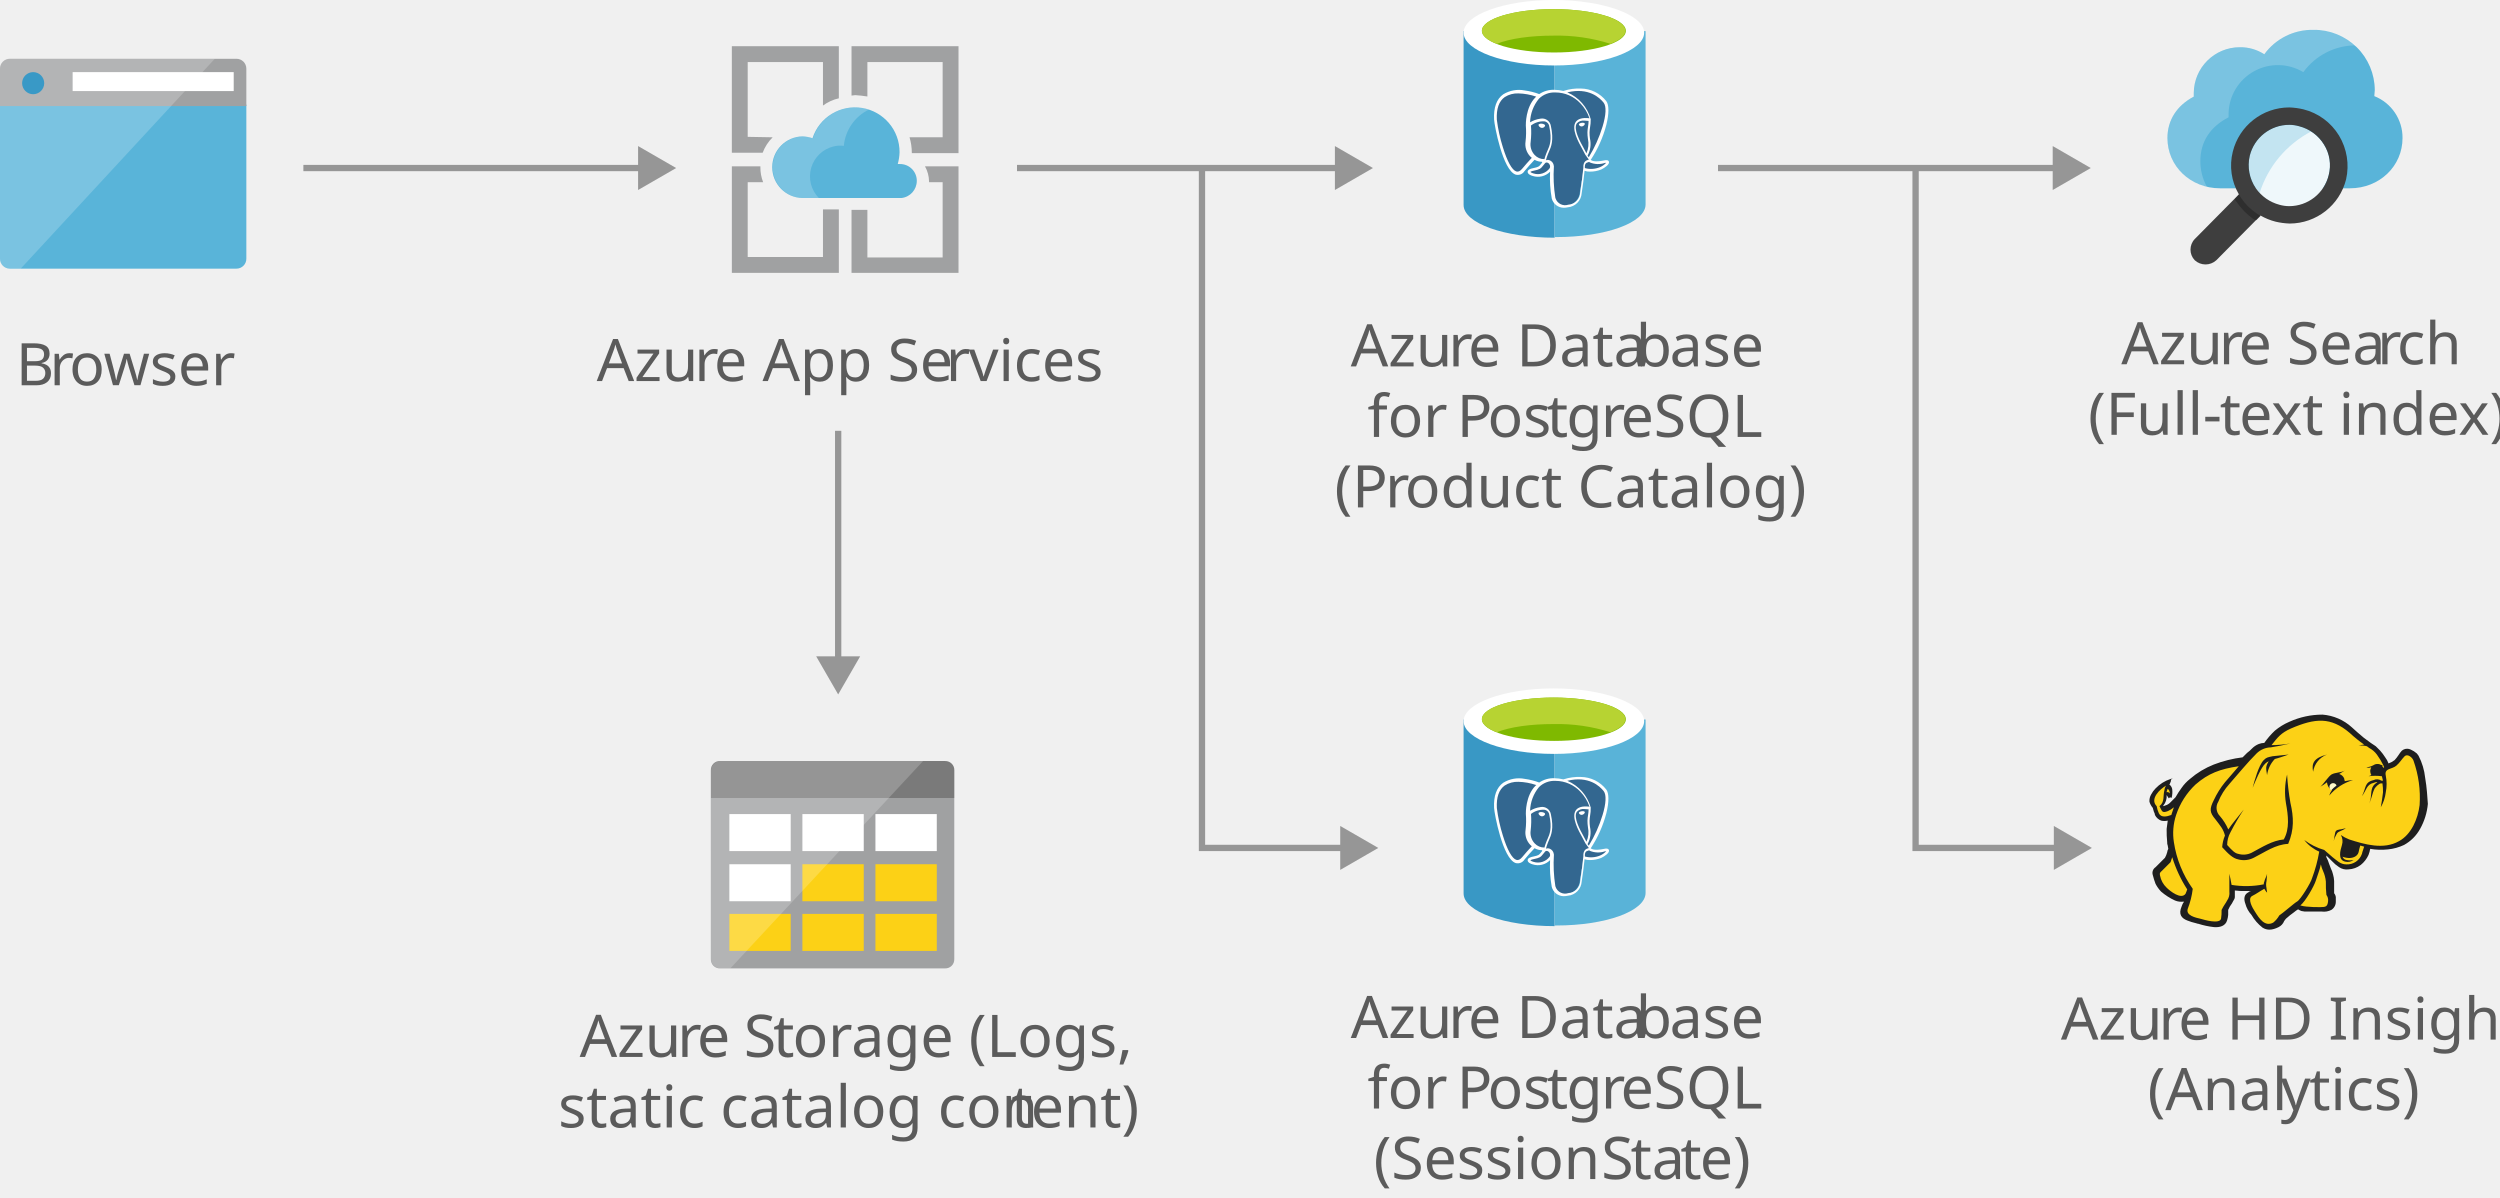
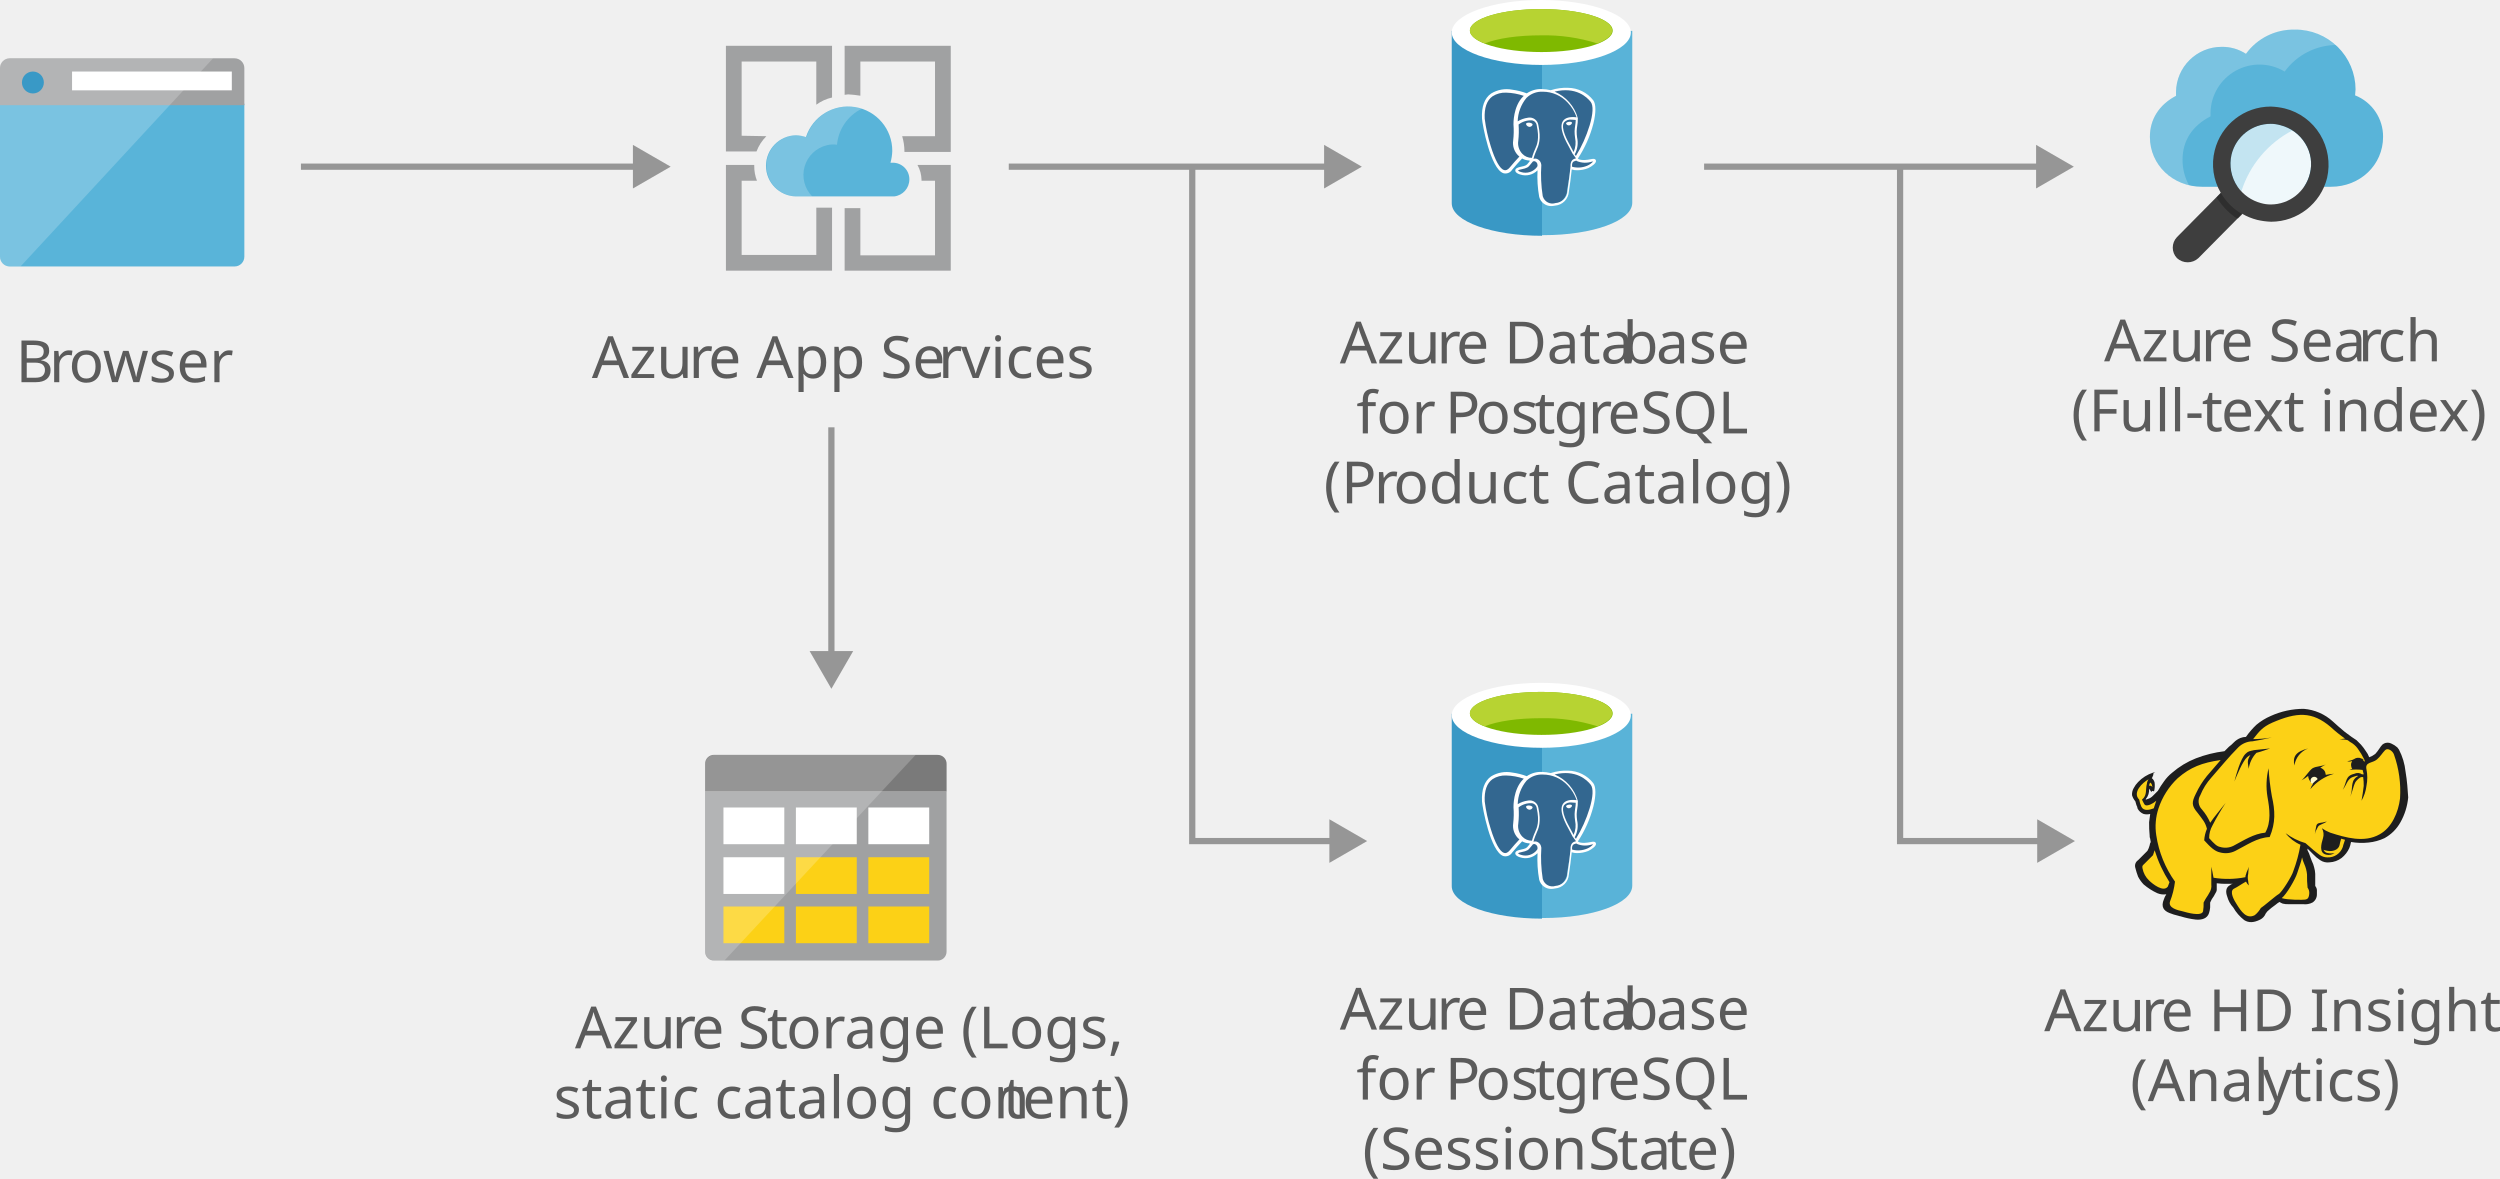
- <svg xmlns="http://www.w3.org/2000/svg" class="architecture-diagram" aria-labelledby="retail-and-ecommerce-using-azure-database-for-postgresql" height="285.39" viewbox="0 0 595.565 285.39" width="595.565">
+ <svg xmlns="http://www.w3.org/2000/svg" class="architecture-diagram" aria-labelledby="retail-and-ecommerce-using-azure-database-for-postgresql" viewbox="0 0 595.565 285.39">
  <text fill="#5b5b5b" font-family="SegoeUI, Segoe UI" font-size="14" transform="translate(3.797 91.785)">
        B<tspan letter-spacing="-.013em" x="8.025" y="0">r</tspan>
    <tspan x="12.708" y="0">owser</tspan>
  </text>
  <path d="M0 61.653A2.354 2.354 0 002.347 64h53.991a2.354 2.354 0 002.347-2.347V24.915H0z" fill="#59b4d9" />
  <path d="M56.338 14H2.347A2.354 2.354 0 000 16.347v8.92h58.685v-8.92A2.354 2.354 0 0056.338 14" fill="#a0a1a2" />
  <path d="M2.347 14A2.354 2.354 0 000 16.347v45.306A2.354 2.354 0 002.347 64H4.93l46.244-50z" fill="#fff" opacity=".2" style="isolation:isolate" />
  <path fill="#fff" d="M17.305 17.181h38.371v4.514H17.305z" />
  <circle cx="7.9" cy="19.814" fill="#3999c6" r="2.633" />
  <text fill="#5b5b5b" font-family="SegoeUI, Segoe UI" font-size="14" transform="translate(321.778 87.285)">
        Azu<tspan letter-spacing="-.013em" x="23.283" y="0">r</tspan>
    <tspan x="27.966" y="0">e Data</tspan>
    <tspan letter-spacing="-.013em" x="67.929" y="0">b</tspan>
    <tspan x="75.975" y="0">ase </tspan>
    <tspan x="3.989" y="16.8">for </tspan>
    <tspan letter-spacing="-.037em" x="25.276" y="16.8">P</tspan>
    <tspan x="32.597" y="16.8">os</tspan>
    <tspan letter-spacing="-.008em" x="46.741" y="16.8">t</tspan>
    <tspan x="51.375" y="16.8">g</tspan>
    <tspan letter-spacing="-.013em" x="59.62" y="16.8">r</tspan>
    <tspan x="64.302" y="16.8">eSQL</tspan>
    <tspan x="-3.845" y="33.6">(P</tspan>
    <tspan letter-spacing="-.013em" x="8.22" y="33.6">r</tspan>
    <tspan x="12.903" y="33.6">oduct Catalog)</tspan>
  </text>
  <text fill="#5b5b5b" font-family="SegoeUI, Segoe UI" font-size="14" transform="translate(321.778 247.285)">
        Azu<tspan letter-spacing="-.013em" x="23.283" y="0">r</tspan>
    <tspan x="27.966" y="0">e Data</tspan>
    <tspan letter-spacing="-.013em" x="67.929" y="0">b</tspan>
    <tspan x="75.975" y="0">ase </tspan>
    <tspan x="3.989" y="16.8">for </tspan>
    <tspan letter-spacing="-.037em" x="25.276" y="16.8">P</tspan>
    <tspan x="32.597" y="16.8">os</tspan>
    <tspan letter-spacing="-.008em" x="46.741" y="16.8">t</tspan>
    <tspan x="51.375" y="16.8">g</tspan>
    <tspan letter-spacing="-.013em" x="59.62" y="16.8">r</tspan>
    <tspan x="64.302" y="16.8">eSQL</tspan>
    <tspan x="5.472" y="33.6">(Session </tspan>
    <tspan letter-spacing="-.032em" x="59.688" y="33.6">S</tspan>
    <tspan x="66.674" y="33.6">ta</tspan>
    <tspan letter-spacing="-.008em" x="78.542" y="33.6">t</tspan>
    <tspan x="83.176" y="33.6">e)</tspan>
  </text>
  <text fill="#5b5b5b" font-family="SegoeUI, Segoe UI" font-size="14" transform="translate(142.145 90.785)">
        Azu<tspan letter-spacing="-.013em" x="23.283" y="0">r</tspan>
    <tspan x="27.966" y="0">e App Se</tspan>
    <tspan letter-spacing=".04em" x="83.207" y="0">r</tspan>
    <tspan x="88.635" y="0">vices</tspan>
  </text>
  <text fill="#5b5b5b" font-family="SegoeUI, Segoe UI" font-size="14" transform="translate(505.337 86.785)">
        Azu<tspan letter-spacing="-.013em" x="23.283" y="0">r</tspan>
    <tspan x="27.966" y="0">e Sea</tspan>
    <tspan letter-spacing="-.013em" x="61.004" y="0">r</tspan>
    <tspan x="65.687" y="0">ch</tspan>
    <tspan x="-7.889" y="16.8">(Full-</tspan>
    <tspan letter-spacing="-.008em" x="23.475" y="16.8">t</tspan>
    <tspan x="28.109" y="16.8">ext index)</tspan>
  </text>
  <text fill="#5b5b5b" font-family="SegoeUI, Segoe UI" font-size="14" transform="translate(138.088 251.785)">
        Azu<tspan letter-spacing="-.013em" x="23.283" y="0">r</tspan>
    <tspan x="27.966" y="0">e </tspan>
    <tspan letter-spacing="-.032em" x="39.122" y="0">S</tspan>
    <tspan letter-spacing="-.008em" x="46.108" y="0">t</tspan>
    <tspan x="50.743" y="0">orage (Logs,</tspan>
    <tspan x="-5.12" y="16.8">static catalog con</tspan>
    <tspan letter-spacing="-.008em" x="102.847" y="16.8">t</tspan>
    <tspan x="107.481" y="16.8">ent)</tspan>
  </text>
  <path fill="none" stroke="#969696" stroke-miterlimit="10" stroke-width="1.5" d="M319.54 40.03h-77.265" />
  <path fill="#969696" d="M318.008 34.794l9.067 5.236-9.067 5.236V34.794z" />
  <path fill="none" stroke="#969696" stroke-miterlimit="10" stroke-width="1.5" d="M153.54 40.03H72.275" />
  <path fill="#969696" d="M152.008 34.794l9.067 5.236-9.067 5.236V34.794z" />
  <path d="M196.051 61.22h-17.928V43.4h3.672a9.513 9.513 0 01-.648-3.564v-.216h-6.8V65h25.488V49.88h-3.78zM221.323 43.4h3.24v17.928h-17.928v-11.34h-3.78V65h25.488V39.62h-7.992a7.609 7.609 0 01.972 3.564zM178.123 32.6V14.78h17.928v10.368a10.021 10.021 0 013.78-1.728V11h-25.488v25.38h7.344a10.249 10.249 0 012.376-3.672l-5.94-.108zM206.635 22.988V14.78h17.928v17.928h-7.884a13.1 13.1 0 01.54 3.672v.108h11.124V11h-25.488v11.772c.324 0 .54-.108.864-.108a26.751 26.751 0 012.916.324z" fill="#a0a1a2" />
  <path d="M218.407 43.076a3.987 3.987 0 00-4-4h-.54a11.741 11.741 0 00.432-2.808 10.628 10.628 0 00-20.736-3.348 8.425 8.425 0 00-2.376-.432 7.345 7.345 0 000 14.688h23.544a4.107 4.107 0 003.672-4.1" fill="#59b4d9" />
  <path d="M195.079 47.18a7.341 7.341 0 013.564-12.312 5.967 5.967 0 012.376-.108 10.713 10.713 0 015.94-8.64 10.181 10.181 0 00-3.24-.54 10.57 10.57 0 00-10.044 7.344 8.425 8.425 0 00-2.376-.432 7.345 7.345 0 000 14.688h3.78z" fill="#fff" opacity=".2" style="isolation:isolate" />
  <path d="M169.343 228.5a2.131 2.131 0 002.2 2.2h53.592a2.131 2.131 0 002.2-2.2v-38.4h-58z" fill="#a0a1a2" />
  <path d="M225.139 181.292h-53.592a2.131 2.131 0 00-2.2 2.2v6.612h58V183.5a2.131 2.131 0 00-2.2-2.2" fill="#7a7a7a" />
  <path fill="#fff" d="M191.151 193.936h14.616v8.816h-14.616z" />
  <path fill="#fcd116" d="M191.151 205.884h14.616v8.816h-14.616zM208.551 205.884h14.616v8.816h-14.616z" />
  <path fill="#fff" d="M208.551 193.936h14.616v8.816h-14.616zM173.751 193.936h14.616v8.816h-14.616zM173.751 205.884h14.616v8.816h-14.616z" />
  <path fill="#fcd116" d="M173.751 217.716h14.616v8.816h-14.616zM191.151 217.716h14.616v8.816h-14.616zM208.551 217.716h14.616v8.816h-14.616z" />
  <path d="M171.547 181.292a2.37 2.37 0 00-2.2 2.2V228.5a2.37 2.37 0 002.2 2.2h2.436l45.936-49.416z" fill="#fff" opacity=".2" style="isolation:isolate" />
  <path d="M565.623 22.9c0-.448.112-1.008.112-1.456a14.413 14.413 0 00-14.56-14.336 14.135 14.135 0 00-11.76 5.824 10.426 10.426 0 00-5.824-1.68 10.971 10.971 0 00-10.976 10.868v.9c-4.032 2.128-6.272 5.6-6.272 9.856 0 6.72 5.488 11.984 12.544 11.984H559.8c7.056 0 12.544-5.264 12.544-11.984a10.625 10.625 0 00-6.721-9.976z" fill="#59b4d9" />
  <path d="M524.183 38.36c0-4.592 2.352-8.176 6.72-10.416v-.9a11.754 11.754 0 0117.808-9.856 15.487 15.487 0 0112.544-6.384A15.172 15.172 0 00551.175 7a14.535 14.535 0 00-11.76 5.936 10.426 10.426 0 00-5.824-1.68 10.971 10.971 0 00-10.976 10.864v.9c-4.032 2.128-6.272 5.6-6.272 9.856a11.877 11.877 0 009.408 11.648 12.584 12.584 0 01-1.568-6.164z" fill="#fff" opacity=".2" style="isolation:isolate" />
  <path d="M554.759 41.72a9.692 9.692 0 01-9.408 7.392 8.526 8.526 0 01-2.351-.336 10.058 10.058 0 01-3.136-1.456 10.293 10.293 0 01-2.464-2.464 9.8 9.8 0 01-1.456-7.728 9.692 9.692 0 019.408-7.392 8.526 8.526 0 012.352.336 9.758 9.758 0 015.936 4.368 9.232 9.232 0 011.12 7.28" fill="#fff" />
  <path d="M554.759 41.72a9.692 9.692 0 01-9.408 7.392 8.526 8.526 0 01-2.351-.336 10.058 10.058 0 01-3.136-1.456 10.293 10.293 0 01-2.464-2.464 9.8 9.8 0 01-1.456-7.728 9.692 9.692 0 019.408-7.392 8.526 8.526 0 012.352.336 9.758 9.758 0 015.936 4.368 9.232 9.232 0 011.12 7.28" fill="#59b4d9" opacity=".1" style="isolation:isolate" />
  <path d="M550.615 31.3a9.5 9.5 0 00-2.912-1.232 8.526 8.526 0 00-2.352-.336 9.692 9.692 0 00-9.408 7.392 9.3 9.3 0 001.456 7.728 7.847 7.847 0 00.9 1.12A25.051 25.051 0 01550.615 31.3" fill="#59b4d9" opacity=".3" style="isolation:isolate" />
  <path d="M557.223 32.312a13.834 13.834 0 00-8.512-6.272 17.291 17.291 0 00-3.36-.448 13.892 13.892 0 00-13.44 10.528 13.553 13.553 0 001.456 10.192l-10.528 10.64a3.654 3.654 0 000 5.04 3.8 3.8 0 005.152 0l10.528-10.64a14.179 14.179 0 003.584 1.456 17.291 17.291 0 003.36.448A13.892 13.892 0 00558.9 42.728a14.127 14.127 0 00-1.677-10.416zm-2.464 9.408a9.692 9.692 0 01-9.408 7.392 8.526 8.526 0 01-2.351-.336 10.058 10.058 0 01-3.136-1.456 10.293 10.293 0 01-2.464-2.464 9.8 9.8 0 01-1.456-7.728 9.692 9.692 0 019.408-7.392 8.526 8.526 0 012.352.336 9.758 9.758 0 015.936 4.368 9.3 9.3 0 011.119 7.28z" fill="#3e3e3e" />
  <path d="M537.511 50.792a13.635 13.635 0 01-3.584-3.584c-.224-.336-.336-.56-.56-.9l-.9 1.008-.112.112a2.343 2.343 0 00.448.672 16.758 16.758 0 003.92 4.032 2.676 2.676 0 00.784.336l1.008-1.008c-.444-.332-.668-.444-1.004-.668z" fill="#1e1e1e" opacity=".5" style="isolation:isolate" />
  <path fill="#fcd116" d="M534.788 181.474l-4.625.793-4.097 1.85-3.568 2.247-3.436 4.097-1.85 1.982-1.851.661-.528-1.189.925-1.19.132-1.718h.661l.528.529-.132-1.718-.66-.529v-.661l-1.586.925-1.586 1.718-.264 1.586.66 1.322.529 2.114 1.189.529h1.322l1.189-.793-.793 4.097.793 4.493-.925 2.114-2.775 3.04.396 1.982 1.454 2.115 2.511 1.718 1.454.264h1.453l-.925 3.965 3.436 1.453 4.361.529 1.454-1.057.132-2.511 1.718-2.775.132-2.247 3.965.397 3.7-.397-3.7 2.247.661 2.643 2.246 3.7 2.379.925 1.718-.661.793-1.585 3.833-2.908.793.661 5.947.264 1.189-1.057.132-1.718-.396-.661-.265-4.625-1.982-3.965.264-1.85 1.19.661 3.436 3.171 1.586.133 1.85-.793 1.85-1.322.925-3.039 5.286.396 3.304-1.321 2.643-2.379 1.85-3.568.529-4.229-.397-4.758-1.057-4.361-1.057-1.454-1.454-.396-2.511 2.775-2.246.793-1.983-3.304-1.982-1.85-1.189-.661-4.229-3.7-3.568-1.85-3.436-.265-4.097.661-3.568 1.322-2.379 1.982-1.983 2.379-1.982.528-3.436 3.304z" />
  <path fill="#1e1e1e" d="M516.947 197.461l.529.661.132-.793h-.396l-.265.132z" />
  <path d="M577.738 185.307a14.653 14.653 0 00-1.586-5.286c-.132-.132-.264-.4-.4-.529a5.457 5.457 0 00-1.454-.925 1.96 1.96 0 00-1.718 0c-.132.132-.264.132-.4.264a7.33 7.33 0 00-.793 1.057 9.318 9.318 0 01-.925 1.189 5.128 5.128 0 01-1.454.793 5.128 5.128 0 00-.793-1.454 12.4 12.4 0 00-1.189-1.586l-1.057-1.057-1.189-.793a29.418 29.418 0 01-3.172-2.511c-.4-.4-.925-.793-1.322-1.189a11.711 11.711 0 00-7-3.04 19.132 19.132 0 00-7.929 1.718 13.93 13.93 0 00-3.436 2.114 18.967 18.967 0 00-2.511 2.907 3.91 3.91 0 00-1.322.264 4.69 4.69 0 00-1.586 1.057 8.55 8.55 0 01-1.189 1.057l-1.057 1.057a28.952 28.952 0 00-6.872 1.718 19.8 19.8 0 00-5.683 3.436 9.936 9.936 0 00-1.982 2.114 21.524 21.524 0 00-1.454 2.247l-1.189 1.189a2.742 2.742 0 01-1.322.793 1.023 1.023 0 01-.4.132v-.132a3.389 3.389 0 00.793-2.511c.132.132.132.264.264.4s.132.264.264.4l.264-.264.4.132a5.542 5.542 0 00.132-2.114 1.816 1.816 0 00-.661-1.057c0-.132.132-.132.132-.264a1.91 1.91 0 00.264-.925l-.264-.132.264.132.4-.264-.529.132a8.585 8.585 0 00-3.568 2.247 5.868 5.868 0 00-1.057 1.454 2.949 2.949 0 00-.4 1.718 3.97 3.97 0 00.793 1.454 8.422 8.422 0 00.264.925 1.878 1.878 0 01.264.793 2.746 2.746 0 001.454 1.322 3.221 3.221 0 001.586 0c-.132.661-.132 1.322-.264 1.982a27.663 27.663 0 00.132 3.172 1.676 1.676 0 00.132.793c0 .264.132.529.132.793a1.878 1.878 0 00-.264.793 5.523 5.523 0 01-.529 1.322l-1.057 1.057-.925.925-.264.264a1.625 1.625 0 00-.661 1.85 18.821 18.821 0 00.661 2.114 8.032 8.032 0 001.322 1.85 14.113 14.113 0 003.3 2.114 3.92 3.92 0 002.114.264c0 .132 0 .264-.132.264a6.443 6.443 0 00-.4.925c-.793 1.85 0 2.775 1.322 3.3a12.99 12.99 0 002.114.661c.132 0 .264.132.529.132a19.751 19.751 0 003.7.793c1.454.132 2.775-.264 3.172-1.586a5.816 5.816 0 00.264-1.322v-1.189a7.076 7.076 0 01.925-1.586c0-.132.132-.132.132-.264.264-.529.529-.793.529-1.189v-1.586a15.994 15.994 0 002.511.132h1.322c-.132 0-.264.132-.4.132a.129.129 0 00-.132.132c-1.189.529-1.189 1.718-.793 2.775a6.285 6.285 0 001.454 2.643 10.365 10.365 0 002.643 3.04c1.057.661 2.247.661 3.832-.132a2.746 2.746 0 001.322-1.454c.132-.132.264-.4.4-.529a19.778 19.778 0 011.982-1.586 5.6 5.6 0 01.925-.661 4.4 4.4 0 00.793.4 4.955 4.955 0 001.454.132h3.436a3.823 3.823 0 002.247-.4 2.286 2.286 0 001.057-1.982v-1.057a1.757 1.757 0 00-.4-.925v-2.907a6.633 6.633 0 00-.264-1.586 6.442 6.442 0 00-.529-1.454c-.132-.4-.264-.661-.4-1.057l-.264.132.264-.132a8.084 8.084 0 00-.661-1.586v-.4l.529.529.793.793a9.1 9.1 0 001.718 1.454 3.19 3.19 0 002.247.529 5.239 5.239 0 002.907-1.057 6.459 6.459 0 001.85-2.379c.132-.264.132-.529.264-.793 0-.264.132-.4.132-.661a15.132 15.132 0 004.229.132 11.72 11.72 0 003.832-1.057 9.717 9.717 0 003.832-3.832 14.938 14.938 0 001.85-5.947c-.112-1.584-.244-3.963-.641-6.209zM557.915 201.3c-.4 1.322-1.057 3.568.793 3.965a2.354 2.354 0 001.982-.4 3.724 3.724 0 01-1.718 0 1.159 1.159 0 01-.925-.793c.132.132.4.132.925.264 1.322.264 2.643-.264 2.907-1.322a13.663 13.663 0 01.4-1.586 8.422 8.422 0 00.925.264c-.132.529-.4 1.057-.529 1.718a3.737 3.737 0 01-3.7 2.511c-1.454 0-2.247-.925-3.3-1.718-.661-.529-1.322-1.189-1.982-1.718a14.62 14.62 0 01-4.758-2.379 9.045 9.045 0 003.568 2.775 34.584 34.584 0 01-1.718 6.343c-.264 1.057-2.775 5.154-3.568 5.55-.529.264-3.568 2.907-4.229 3.3a5.93 5.93 0 01-1.454 1.718c-1.982 1.057-3.3-.925-4.361-2.643-.529-.793-1.85-3.04-.661-3.7 1.057-.529 1.718-1.057 2.907-1.718a4.016 4.016 0 00.661.925c0-.4-.132-.661-.132-1.057a3.772 3.772 0 010-1.718c0-.529.132-1.189.132-1.718-.132.661-.529 1.189-.661 1.85a1.191 1.191 0 00-.132.661 21.353 21.353 0 01-7.665.132c-.132-.925-.4-1.982-.529-2.643v4.237a3.008 3.008 0 01-.529 2.114c-.4.793-.661.925-1.322 2.247a11.368 11.368 0 01-.132 2.114c-.4 1.322-3.965.264-4.89 0-1.189-.264-3.568-.793-3.04-2.379a19.168 19.168 0 001.189-4.758 25.648 25.648 0 01-4.493-11.1 13.782 13.782 0 01.529-6.476 17.58 17.58 0 014.625-7.268c3.04-2.643 5.815-3.7 10.308-4.361-1.057 1.189-2.114 2.511-3.3 3.832a20.478 20.478 0 00-2.643 4.229c-1.057 2.114-1.057 2.907.4 4.625 1.189 1.586 1.85 2.247 2.247 3.832a8.559 8.559 0 00-.661 2.775c1.454 1.586 2.511 2.643 3.832 2.907a5.118 5.118 0 003.7-.4c2.643-1.322 5.154-3.172 8.194-3.3 1.454-3.436 1.322-6.343.529-9.779a58.531 58.531 0 01-.793-6.74 17.227 17.227 0 00-.264 6.872c.529 2.907.925 6.079-.529 8.59-2.775.264-5.154 1.85-7.665 3.172a4.364 4.364 0 01-3.172.264c-.793-.132-1.454-.793-2.643-2.114a6.139 6.139 0 01.793-3.04 57.631 57.631 0 013.172-5.418c-1.322 1.718-2.643 3.172-3.7 4.758a12.324 12.324 0 00-1.982-3.172 2.784 2.784 0 01-.4-3.436 14.2 14.2 0 012.643-4.229c2.114-2.379 4.1-4.89 6.476-7.268a5.035 5.035 0 013.428-1.455c1.586-.264 3.04-.529 4.625-.925a26.978 26.978 0 01-4.493.4c1.454-1.85 2.247-2.907 4.625-3.965 5.815-2.511 9.515-2.775 14.008 1.057a31.639 31.639 0 003.436 2.775 5.816 5.816 0 00-1.322.264 5.038 5.038 0 011.982.132c.132.132.4.264.529.4a5.381 5.381 0 011.85 1.586 17.5 17.5 0 011.586 2.643c-.264-.132-.529-.132-.793-.264a.8.8 0 00-.529-.132 1.589 1.589 0 00-1.057.264 4.306 4.306 0 01-1.718.529 1.459 1.459 0 001.057 0h.132c-.132.132-.132.4-.264.661a2.249 2.249 0 00.132.925c0 .132.132.132.132.264-.264.132-.4.132-.661.264a12.736 12.736 0 013.172 0c.132.4.132.661.264 1.057h-.4a1.808 1.808 0 00-1.85-.132c-2.247.529-1.718 1.85-2.775 3.832 1.057-1.322 1.057-2.775 2.775-3.172.4-.132.661-.264.925-.132a2.593 2.593 0 00-1.189 1.189c-.529 1.454-.132 2.511-.793 3.832.661-1.189.661-2.247 1.322-3.568.264-.4 1.057-1.189 1.454-1.189h.4a12.866 12.866 0 01.132 2.114 57.563 57.563 0 01-.529 3.568 9.474 9.474 0 001.189-3.568 10 10 0 000-3.965c-.4-1.85 1.454-1.454 2.511-2.379.793-.661 1.322-1.586 1.982-2.247s1.85.264 2.114 1.057a26.308 26.308 0 011.454 10.572c-.4 3.3-1.982 7-4.89 8.59-3.7 2.114-8.194.793-11.894-.4a9.44 9.44 0 01-1.982-1.057 2.969 2.969 0 01.266 2.382zm-3.3 13.348c-.132 1.322-.529 1.454-1.85 1.454a27.623 27.623 0 01-3.3-.132 7.179 7.179 0 01-1.465-.27c1.189-.925 3.3-4.625 3.7-5.947s.925-2.511 1.189-3.832a7.451 7.451 0 00.529 1.586 7.821 7.821 0 01.661 2.511 25.464 25.464 0 00.132 3.172 2.045 2.045 0 01.4 1.455zm-38.589-27.488a2.109 2.109 0 00-.4 1.057c-.4 1.454.132 2.775-1.189 3.832.661 1.189.529 1.718 1.982 1.189a5.457 5.457 0 001.454-.925c-.132.529-.4 1.057-.529 1.586 0 .132 0 .132-.132.264-1.057.4-2.379.661-2.907-.4a6.543 6.543 0 01-.529-1.718c-1.718-1.716.793-4.095 2.246-4.888zm.132 1.586a.8.8 0 01.132-.529c0-.132 0-.132.132-.264.4.264.4.529.529 1.057-.268-.267-.532-.399-.797-.267zm1.322 15.462a31.234 31.234 0 003.568 7.665 9.105 9.105 0 01-.4 1.057c-1.057 1.454-3.7-.661-4.493-1.454a5.346 5.346 0 01-1.586-2.907c-.132-.661 0-.661.529-1.189l1.982-1.982zm50.347-21.808c0 .132.132.264.132.4l-.132.132c-.132-.132-.264-.4-.4-.529zm-49.161 8.061zm-2.114-3.172zm-3.3 5.022zm18.5 19.427zm32.246-9.779zm11.894-4.493z" fill="#1e1e1e" />
  <path d="M560.558 185.835a13.744 13.744 0 00-1.982.264c0-.264-.132-.4-.132-.661a1.876 1.876 0 00-1.189-1.057c.4-.264.925-.529 1.322-.793-1.057.529-2.247.4-3.172.925-.793.529-1.85 2.247-2.643 2.907a11.024 11.024 0 001.586-1.057 2.45 2.45 0 00.264.925 2.082 2.082 0 00.925.925 4.134 4.134 0 00-.661 1.322 11.547 11.547 0 015.682-3.7zM551.043 183.853a5.216 5.216 0 013.3-4.1c-3.168.796-3.696 2.118-3.3 4.1zM556.2 198.919c-.132.4-.132 1.057-.264 1.454a5.72 5.72 0 01.661-1.586c.264-.529.4-.529.925-.793a12.28 12.28 0 001.322-.661c-.4 0-1.057.264-1.454.264-.929.132-1.061.397-1.19 1.322zM539.281 181.078c-1.189 1.189-2.247 5.022-2.643 6.608.529-1.322 1.982-4.89 3.04-5.815a2.765 2.765 0 01.793-.529c-.793 1.322-.661 1.586-.4 3.3a6.977 6.977 0 011.85-3.832c1.057-.264 2.114-.661 3.3-1.057-1.322.132-2.511.264-3.832.4-1.183.264-1.447.264-2.108.925z" fill="#1e1e1e" />
  <path d="M555.008 187.818a.887.887 0 011.586-.793v.132a8.551 8.551 0 00-1.189 1.057.422.422 0 01-.4-.4" fill="#fffacb" />
  <text fill="#5b5b5b" font-family="SegoeUI, Segoe UI" font-size="14" transform="translate(490.961 247.657)">
        Azu<tspan letter-spacing="-.013em" x="23.283" y="0">r</tspan>
    <tspan x="27.966" y="0">e HD Insight</tspan>
    <tspan x="20.665" y="16.8">(Anal</tspan>
    <tspan letter-spacing=".003em" x="52.356" y="16.8">y</tspan>
    <tspan x="59.172" y="16.8">tics)</tspan>
  </text>
  <path fill="none" stroke="#969696" stroke-miterlimit="10" stroke-width="1.5" d="M286.343 40v162h34.465" />
  <path fill="#969696" d="M319.276 207.236l9.067-5.236-9.067-5.236v10.472z" />
  <path fill="none" stroke="#969696" stroke-miterlimit="10" stroke-width="1.5" d="M456.343 40v162h34.465" />
  <path fill="#969696" d="M489.276 207.236l9.067-5.236-9.067-5.236v10.472z" />
  <path fill="none" stroke="#969696" stroke-miterlimit="10" stroke-width="1.5" d="M490.54 40.03h-81.265" />
  <path fill="#969696" d="M489.008 34.794l9.067 5.236-9.067 5.236V34.794z" />
  <path fill="none" stroke="#969696" stroke-miterlimit="10" stroke-width="1.5" d="M199.675 157.895V102.63" />
  <path fill="#969696" d="M204.91 156.363l-5.235 9.067-5.236-9.067h10.471z" />
  <path d="M348.665 7.418v41.411c0 4.359 9.738 7.8 21.678 7.8V7.418z" fill="#3998c5" />
  <path d="M370.343 56.48h.34c11.867 0 21.338-3.431 21.338-7.777V7.418h-21.678z" fill="#59b3d8" />
  <path d="M391.682 7.8c0 4.246-9.636 7.8-21.451 7.8s-21.566-3.556-21.566-7.8S358.3 0 370.116 0s21.566 3.556 21.566 7.8" fill="#fff" />
  <path d="M387.318 7.341c0 2.868-7.685 5.162-17.092 5.162s-17.2-2.293-17.2-5.162 7.685-5.162 17.092-5.162 17.2 2.294 17.2 5.162" fill="#7fb900" />
  <path d="M383.651 10.438c2.294-.912 3.556-1.95 3.556-3.1 0-2.868-7.685-5.162-17.092-5.162s-17.092 2.294-17.092 5.162c0 1.147 1.376 2.294 3.556 3.1 3.1-1.262 8.029-1.95 13.536-1.95a41.81 41.81 0 0113.536 1.95" fill="#b7d332" />
  <path d="M382.261 38.559c-3.414.7-3.649-.456-3.649-.456 3.6-5.349 5.112-12.138 3.811-13.8-3.547-4.532-9.692-2.389-9.79-2.333l-.033.006a12.176 12.176 0 00-2.28-.237 5.628 5.628 0 00-3.605 1.079s-10.955-4.513-10.446 5.674c.114 2.166 3.107 16.4 6.683 12.1 1.307-1.572 2.57-2.9 2.57-2.9a3.316 3.316 0 002.166.553l.062-.051a2.387 2.387 0 00.025.613c-.921 1.026-.651 1.21-2.493 1.589-1.863.384-.767 1.067-.055 1.246a3.786 3.786 0 004.226-1.368l-.055.217a6.157 6.157 0 01.57 3.326 9.172 9.172 0 00.213 3.206c.284.773.57 2.514 2.989 2a3.571 3.571 0 003.217-3.431c.1-1.331.342-1.14.352-2.326l.188-.563c.217-1.806.034-2.389 1.279-2.117l.3.026a6.9 6.9 0 002.823-.475c1.518-.7 2.417-1.88.921-1.571z" fill="#336790" />
  <path d="M367.85 29.623a1.453 1.453 0 00-.494-.154 1.058 1.058 0 00-.727.1.265.265 0 00-.114.177c-.032.228.307.657.731.716a.78.78 0 00.1.007.8.8 0 00.723-.464l.011-.04c.02-.071.001-.215-.23-.342zM377.284 29.267a1.356 1.356 0 00-.49-.01c-.355.051-.7.21-.669.42l.006.021a.723.723 0 00.659.423.74.74 0 00.093-.006.864.864 0 00.486-.267.555.555 0 00.184-.371c-.018-.098-.114-.177-.269-.21z" fill="#fff" />
  <path d="M383.293 38.515c-.164-.5-.883-.353-1.119-.3-2.4.5-3.079.007-3.219-.131a28.037 28.037 0 003.721-8.365c.665-2.66.652-4.771-.029-5.641a7.776 7.776 0 00-6.043-2.987 11.694 11.694 0 00-4.042.539l-.029.007-.046.016-.041.016a9.41 9.41 0 00-2.14-.278 6.073 6.073 0 00-3.619 1.026 15.831 15.831 0 00-3.461-.87 7.157 7.157 0 00-5.116.921c-1.586 1.125-2.322 3.147-2.179 6.007.07 1.349 2.043 12.093 5.141 13.127a1.893 1.893 0 002.1-.835 56.095 56.095 0 012.394-2.7 3.779 3.779 0 001.8.479 1.619 1.619 0 00.015.19 7.245 7.245 0 00-.325.4c-.414.527-.512.651-1.854.928-.544.114-1.268.324-1.279.863s.746.878 1.193.989a4.075 4.075 0 004.154-1.006 27.674 27.674 0 00.4 6.385 2.973 2.973 0 002.855 2.2 4.586 4.586 0 00.953-.108A3.611 3.611 0 00376.8 46c.2-1.14.539-3.912.684-5.307a3.518 3.518 0 001.279.194 7.076 7.076 0 002.686-.506c.851-.407 2.051-1.23 1.844-1.866zM377.188 40c-.059.779-.509 4.531-.743 5.892a3.017 3.017 0 01-2.836 2.872 2.4 2.4 0 01-3.04-1.51q-.033-.1-.058-.2a33.7 33.7 0 01-.331-7.441.3.3 0 00-.032-.139 1.608 1.608 0 00-.058-.285 1.568 1.568 0 00-.77-.933l-.038-.019a1.14 1.14 0 00-.993-.059 8.076 8.076 0 01.409-1.3l.064-.171c.073-.2.161-.391.255-.607.5-1.117 1.19-2.645.441-6.107a2.106 2.106 0 00-2.421-1.735q-.063.01-.125.025a6.209 6.209 0 00-2.408.859 9.229 9.229 0 012.115-5.633 5.223 5.223 0 013.939-1.482 8.125 8.125 0 015.929 2.589 9.613 9.613 0 012.166 3.558c-1.627-.195-2.721.1-3.259.865-1.14 1.637.665 4.881 1.535 6.441.148.266.3.54.35.657a5.764 5.764 0 00.921 1.463 3.114 3.114 0 01.307.424l-.074.021c-.461.124-1.322.366-1.244 1.945zm-15.973.844c-1.02-.336-2.152-2.385-3.188-5.757a36.834 36.834 0 01-1.444-6.588c-.129-2.588.5-4.395 1.882-5.371a5.59 5.59 0 013.257-.876 14.088 14.088 0 014.25.772 2.63 2.63 0 00-.2.18c-2.368 2.39-2.284 6.494-2.28 6.666v.02a19.726 19.726 0 01-.069 3.839 4.221 4.221 0 001.112 3.534 3.679 3.679 0 00.378.336 58.987 58.987 0 00-2.309 2.615c-.48.574-.937.779-1.393.628zm3.423-7a20.524 20.524 0 00.08-3.939 4.8 4.8 0 013.193-1 1.382 1.382 0 011.162 1.209c.7 3.26.092 4.622-.4 5.718-.095.211-.193.429-.274.644l-.064.171a10.027 10.027 0 00-.412 1.265 3.1 3.1 0 01-2.327-.99 3.678 3.678 0 01-.957-3.084zm3.347 5.14a.307.307 0 00.03-.038.523.523 0 01.7-.169l.051.026a.959.959 0 01.416 1.254 3.479 3.479 0 01-3.893 1.254 1.674 1.674 0 01-.729-.358 1.746 1.746 0 01.767-.276c1.5-.307 1.71-.509 2.22-1.154.114-.146.255-.325.445-.536zm9.612-3.093c-.059-.145-.192-.381-.374-.709l-.008-.014c-.745-1.335-2.488-4.462-1.568-5.778a2.085 2.085 0 011.807-.656 7.5 7.5 0 01.987.074 8.153 8.153 0 01-.124 1.31 10.892 10.892 0 00-.148 1.387 10.416 10.416 0 00.114 1.571 5.552 5.552 0 01-.352 3.451 4.186 4.186 0 01-.333-.64zm4.156-5.685a31.493 31.493 0 01-3.267 7.253 4.028 4.028 0 00-.194-.251l-.073-.093-.021-.025a5.827 5.827 0 00.57-4.1 9.9 9.9 0 01-.1-1.467 10.483 10.483 0 01.143-1.316 7.952 7.952 0 00.13-1.6.523.523 0 00.017-.2 9.767 9.767 0 00-5.594-6.4c5.106-1.247 7.754 1.3 8.666 2.456.684.87.583 2.911-.273 5.746zm-3.408 8.438a1.837 1.837 0 00.228-.075 1.544 1.544 0 00.16.122 5.1 5.1 0 003.576.13 1.95 1.95 0 01.328-.043 4.073 4.073 0 01-1.444 1.026 5.6 5.6 0 01-3.561.263c-.062-.036-.075-.063-.076-.07-.064-1.108.371-1.23.8-1.349z" fill="#fff" />
  <path d="M348.665 171.418v41.411c0 4.359 9.738 7.8 21.678 7.8v-49.211z" fill="#3998c5" />
  <path d="M370.343 220.48h.34c11.867 0 21.338-3.431 21.338-7.777v-41.285h-21.678z" fill="#59b3d8" />
  <path d="M391.682 171.8c0 4.246-9.636 7.8-21.451 7.8s-21.566-3.556-21.566-7.8 9.636-7.8 21.451-7.8 21.566 3.556 21.566 7.8" fill="#fff" />
  <path d="M387.318 171.341c0 2.868-7.685 5.162-17.092 5.162s-17.2-2.293-17.2-5.162 7.685-5.162 17.092-5.162 17.2 2.294 17.2 5.162" fill="#7fb900" />
  <path d="M383.651 174.438c2.294-.912 3.556-1.95 3.556-3.1 0-2.868-7.685-5.162-17.092-5.162s-17.092 2.294-17.092 5.162c0 1.147 1.376 2.294 3.556 3.1 3.1-1.262 8.029-1.95 13.536-1.95a41.81 41.81 0 0113.536 1.95" fill="#b7d332" />
  <path d="M382.261 202.559c-3.414.7-3.649-.456-3.649-.456 3.6-5.349 5.112-12.138 3.811-13.8-3.547-4.532-9.692-2.389-9.79-2.333l-.033.006a12.176 12.176 0 00-2.28-.237 5.628 5.628 0 00-3.605 1.079s-10.955-4.513-10.446 5.674c.114 2.166 3.107 16.4 6.683 12.1 1.307-1.572 2.57-2.9 2.57-2.9a3.316 3.316 0 002.166.553l.062-.051a2.387 2.387 0 00.025.613c-.921 1.026-.651 1.21-2.493 1.589-1.863.384-.767 1.067-.055 1.246a3.786 3.786 0 004.226-1.368l-.055.217a6.157 6.157 0 01.57 3.326 9.172 9.172 0 00.213 3.206c.284.773.57 2.514 2.989 2a3.571 3.571 0 003.217-3.431c.1-1.331.342-1.14.352-2.326l.188-.563c.217-1.806.034-2.389 1.279-2.117l.3.026a6.9 6.9 0 002.823-.475c1.518-.7 2.417-1.88.921-1.571z" fill="#336790" />
  <path d="M367.85 193.623a1.453 1.453 0 00-.494-.154 1.058 1.058 0 00-.727.1.265.265 0 00-.114.177c-.032.228.307.657.731.716a.78.78 0 00.1.007.8.8 0 00.723-.464l.011-.04c.02-.071.001-.215-.23-.342zM377.284 193.267a1.356 1.356 0 00-.49-.01c-.355.051-.7.21-.669.42l.006.021a.723.723 0 00.659.423.74.74 0 00.093-.006.864.864 0 00.486-.267.555.555 0 00.184-.371c-.018-.098-.114-.177-.269-.21z" fill="#fff" />
  <path d="M383.293 202.515c-.164-.5-.883-.353-1.119-.3-2.4.5-3.079.007-3.219-.131a28.037 28.037 0 003.721-8.365c.665-2.66.652-4.771-.029-5.641a7.776 7.776 0 00-6.043-2.987 11.694 11.694 0 00-4.042.539l-.029.007-.046.016-.041.016a9.41 9.41 0 00-2.14-.278 6.073 6.073 0 00-3.619 1.026 15.831 15.831 0 00-3.461-.87 7.157 7.157 0 00-5.116.921c-1.586 1.125-2.322 3.147-2.179 6.007.07 1.349 2.043 12.093 5.141 13.127a1.893 1.893 0 002.1-.835 56.095 56.095 0 012.394-2.7 3.779 3.779 0 001.8.479 1.619 1.619 0 00.015.19 7.245 7.245 0 00-.325.4c-.414.527-.512.651-1.854.928-.544.114-1.268.324-1.279.863s.746.878 1.193.989a4.075 4.075 0 004.154-1.006 27.674 27.674 0 00.4 6.385 2.973 2.973 0 002.855 2.2 4.586 4.586 0 00.953-.108A3.611 3.611 0 00376.8 210c.2-1.14.539-3.912.684-5.307a3.518 3.518 0 001.279.194 7.076 7.076 0 002.686-.506c.851-.407 2.051-1.23 1.844-1.866zm-6.1 1.482c-.059.779-.509 4.531-.743 5.892a3.017 3.017 0 01-2.836 2.872 2.4 2.4 0 01-3.04-1.51q-.033-.1-.058-.2a33.7 33.7 0 01-.331-7.441.3.3 0 00-.032-.139 1.608 1.608 0 00-.058-.285 1.568 1.568 0 00-.77-.933l-.038-.019a1.14 1.14 0 00-.993-.059 8.076 8.076 0 01.409-1.3l.064-.171c.073-.2.161-.391.255-.607.5-1.117 1.19-2.645.441-6.107a2.106 2.106 0 00-2.421-1.735q-.063.01-.125.025a6.209 6.209 0 00-2.408.859 9.229 9.229 0 012.115-5.633 5.223 5.223 0 013.939-1.482 8.125 8.125 0 015.929 2.589 9.613 9.613 0 012.166 3.558c-1.627-.195-2.721.1-3.259.865-1.14 1.637.665 4.881 1.535 6.441.148.266.3.54.35.657a5.764 5.764 0 00.918 1.474 3.114 3.114 0 01.307.424l-.074.021c-.461.124-1.322.366-1.244 1.945zm-15.973.844c-1.02-.336-2.152-2.385-3.188-5.757a36.834 36.834 0 01-1.444-6.588c-.129-2.588.5-4.395 1.882-5.371a5.59 5.59 0 013.257-.876 14.088 14.088 0 014.25.772 2.63 2.63 0 00-.2.18c-2.368 2.39-2.284 6.494-2.28 6.666v.02a19.726 19.726 0 01-.069 3.839 4.221 4.221 0 001.112 3.534 3.679 3.679 0 00.378.336 58.987 58.987 0 00-2.309 2.615c-.48.574-.937.779-1.393.628zm3.423-7a20.524 20.524 0 00.08-3.939 4.8 4.8 0 013.193-1 1.382 1.382 0 011.162 1.209c.7 3.26.092 4.622-.4 5.718-.095.211-.193.429-.274.644l-.064.171a10.027 10.027 0 00-.412 1.265 3.1 3.1 0 01-2.327-.99 3.678 3.678 0 01-.957-3.084zm3.347 5.14a.307.307 0 00.03-.038.523.523 0 01.7-.169l.051.026a.959.959 0 01.416 1.254 3.479 3.479 0 01-3.893 1.254 1.674 1.674 0 01-.729-.358 1.746 1.746 0 01.767-.276c1.5-.307 1.71-.509 2.22-1.154.114-.146.255-.325.445-.536zm9.612-3.093c-.059-.145-.192-.381-.374-.709l-.008-.014c-.745-1.335-2.488-4.462-1.568-5.778a2.085 2.085 0 011.807-.656 7.5 7.5 0 01.987.074 8.153 8.153 0 01-.124 1.31 10.892 10.892 0 00-.148 1.387 10.416 10.416 0 00.114 1.571 5.552 5.552 0 01-.352 3.451 4.186 4.186 0 01-.333-.64zm4.156-5.685a31.493 31.493 0 01-3.267 7.253 4.028 4.028 0 00-.194-.251l-.073-.093-.021-.025a5.827 5.827 0 00.57-4.1 9.9 9.9 0 01-.1-1.467 10.483 10.483 0 01.143-1.316 7.952 7.952 0 00.13-1.6.523.523 0 00.017-.2 9.767 9.767 0 00-5.594-6.4c5.106-1.247 7.754 1.3 8.666 2.456.684.87.583 2.911-.273 5.746zm-3.408 8.438a1.837 1.837 0 00.228-.075 1.544 1.544 0 00.16.122 5.1 5.1 0 003.576.13 1.95 1.95 0 01.328-.043 4.073 4.073 0 01-1.444 1.026 5.6 5.6 0 01-3.561.263c-.062-.036-.075-.063-.076-.07-.064-1.108.371-1.23.8-1.349z" fill="#fff" />
</svg>
